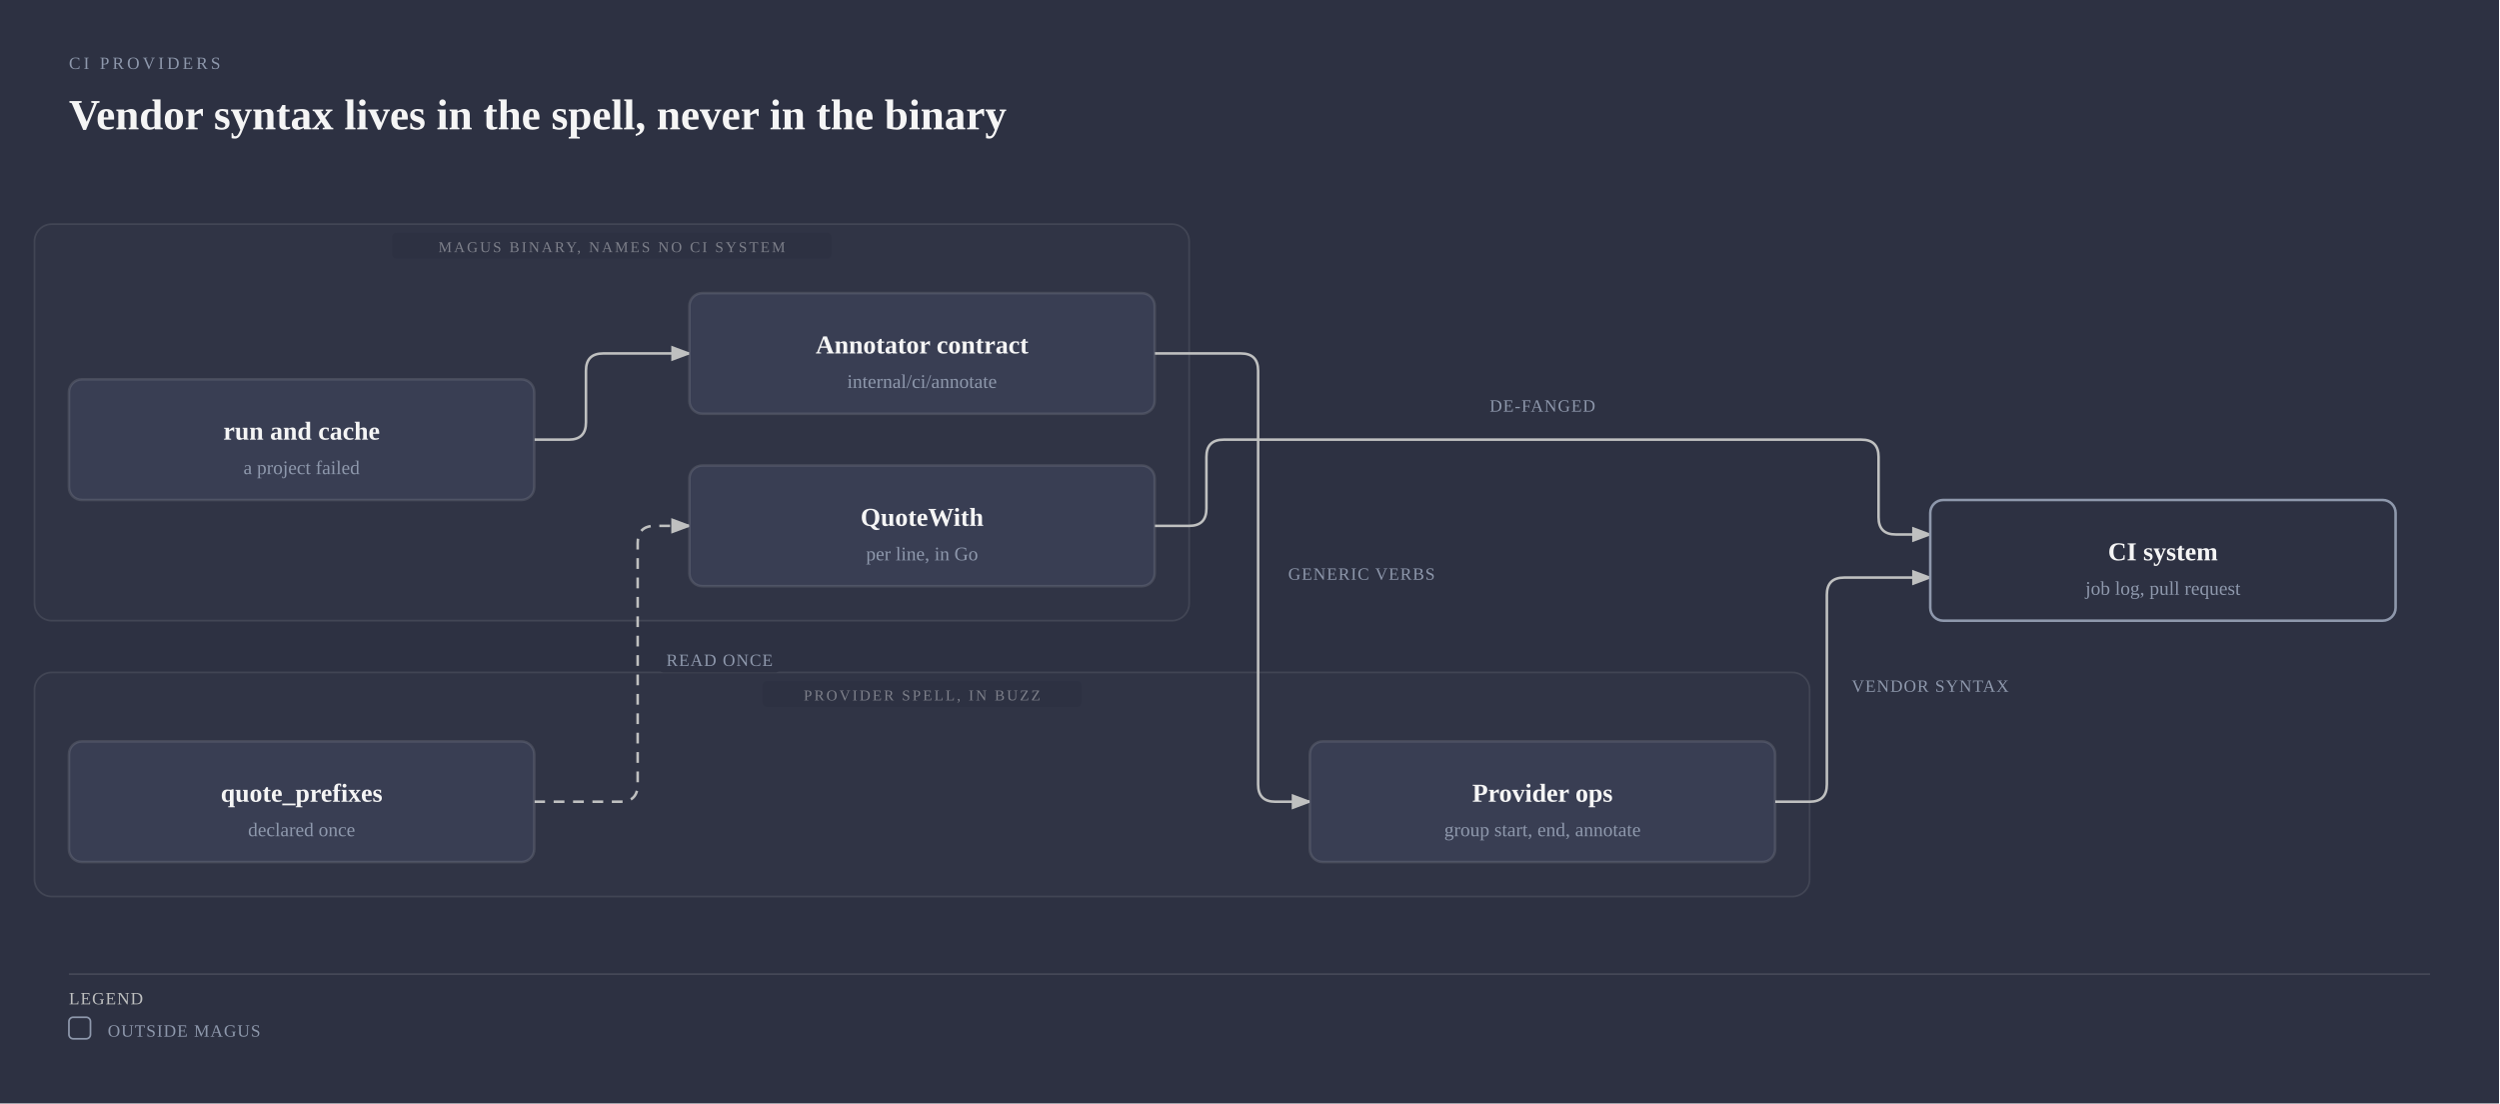
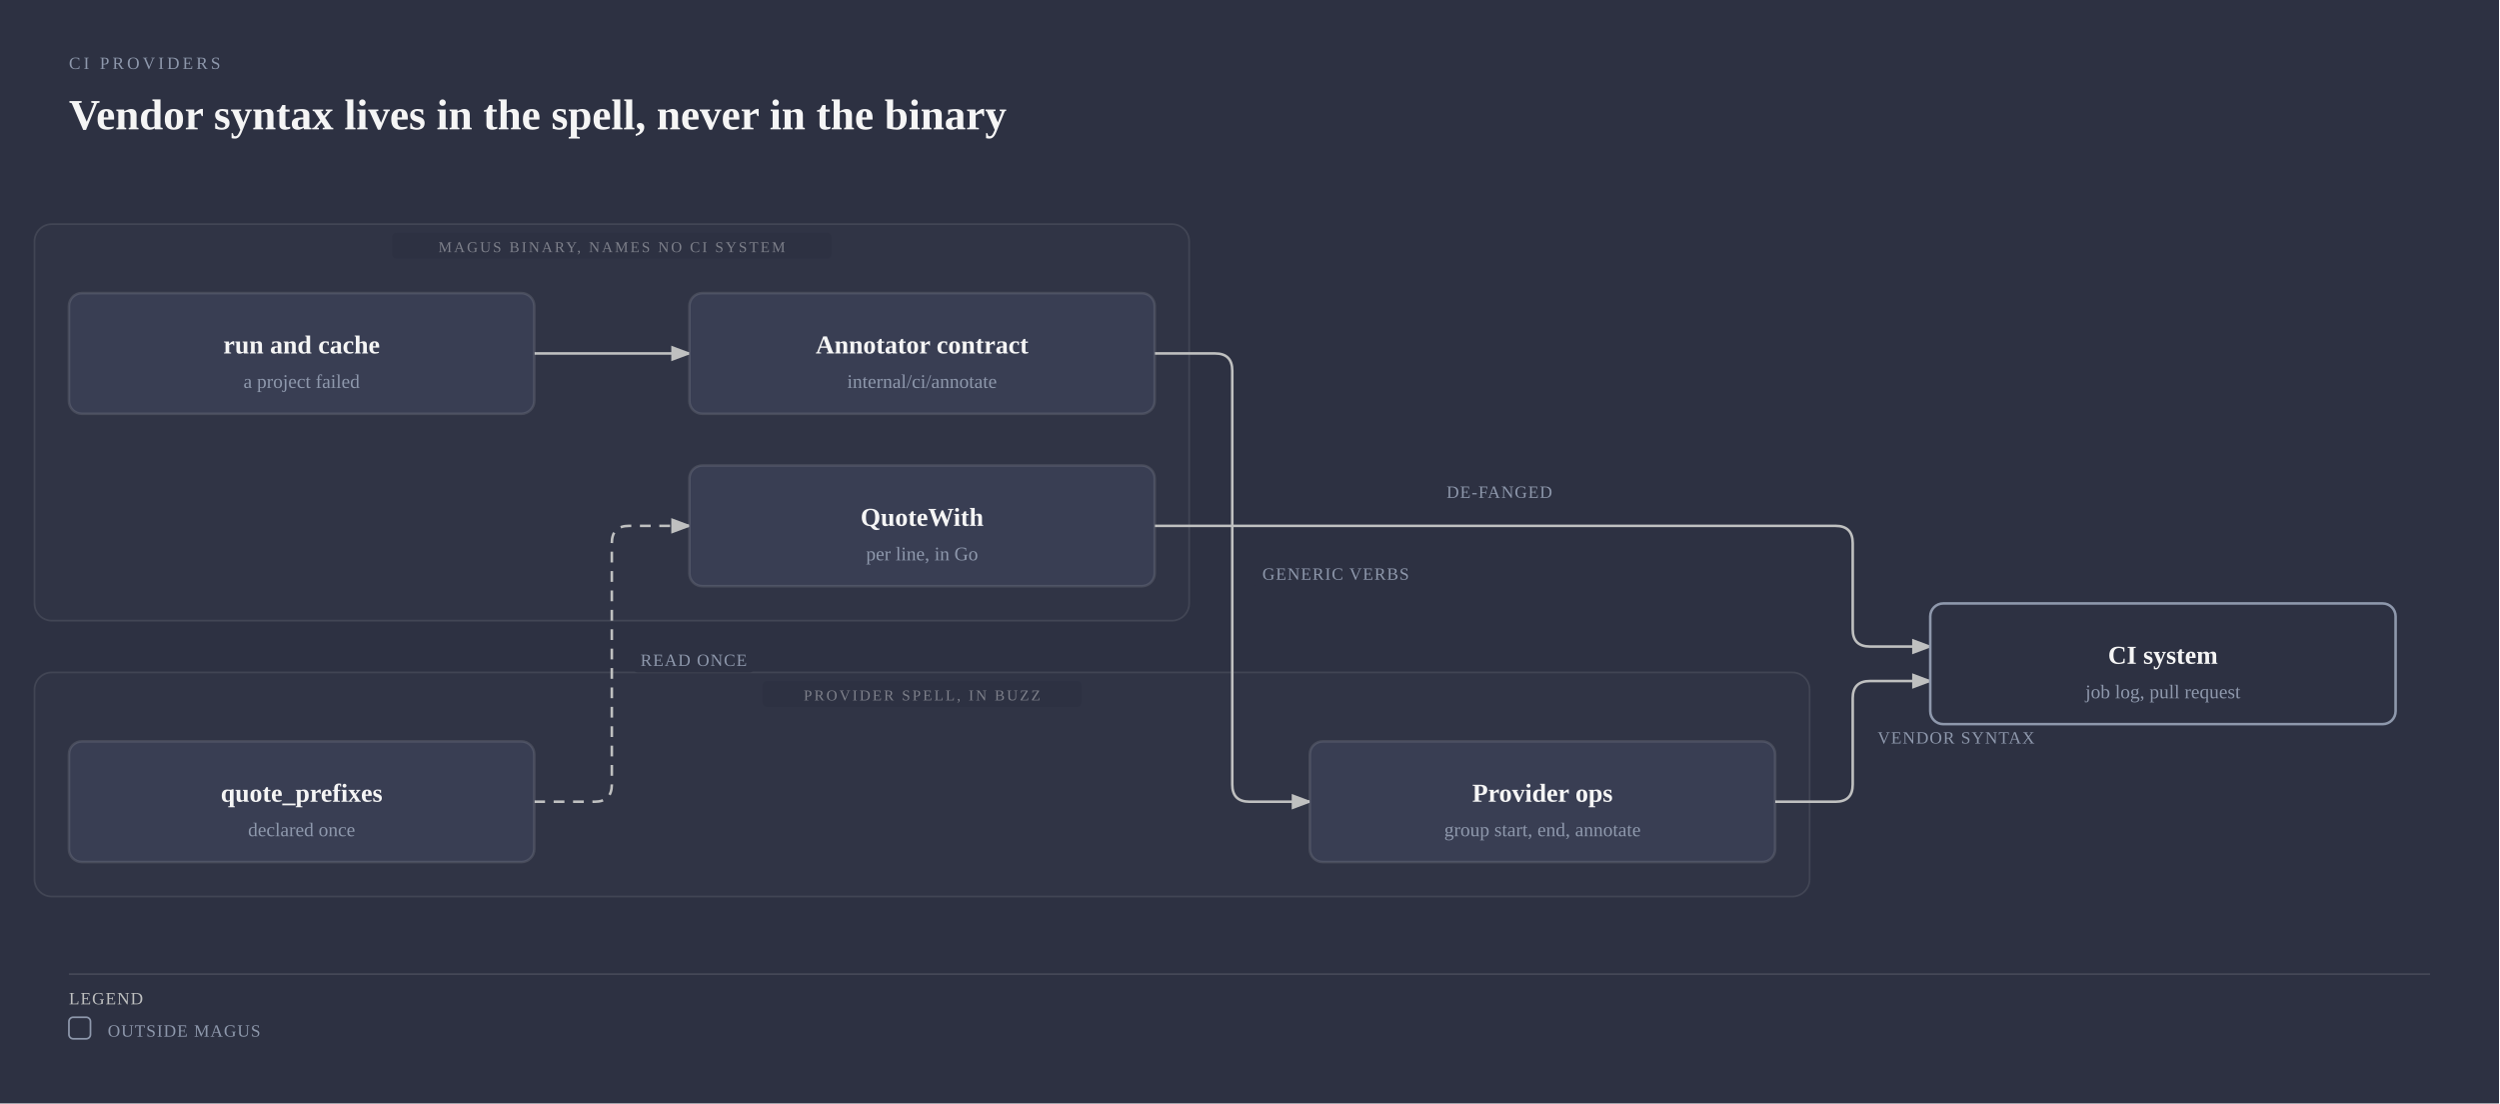
<svg xmlns="http://www.w3.org/2000/svg" viewBox="0 0 1160 512" width="1160" height="512" role="img" aria-labelledby="ci-providers-title ci-providers-desc" class="magus-diagram">
  <defs>
    <marker id="ci-providers-arrow-default" markerWidth="8" markerHeight="6" refX="7" refY="3" orient="auto">
      <polygon points="0 0, 8 3, 0 6" fill="#bfc0c0" />
    </marker>
    <marker id="ci-providers-arrow-accent" markerWidth="8" markerHeight="6" refX="7" refY="3" orient="auto">
      <polygon points="0 0, 8 3, 0 6" fill="#f08a59" />
    </marker>
    <marker id="ci-providers-arrow-link" markerWidth="8" markerHeight="6" refX="7" refY="3" orient="auto">
      <polygon points="0 0, 8 3, 0 6" fill="#6a95d8" />
    </marker>
  </defs>
  <rect width="100%" height="100%" fill="#2d3142" />
  <text x="32" y="32" fill="#8e98ac" font-size="8" font-family="var(--pico-font-family-monospace, monospace)" style="font-variant-ligatures:none" letter-spacing="0.18em">CI PROVIDERS</text>
  <text x="32" y="60" fill="#f5f5f5" font-size="20" font-weight="600" font-family="var(--pico-font-family, sans-serif)">Vendor syntax lives in the spell, never in the binary</text>
  <g transform="translate(0,40)">
    <rect x="16" y="64" width="536" height="184" rx="8" fill="#f5f5f5" fill-opacity="0.02" stroke="#f5f5f5" stroke-opacity="0.1" stroke-width="0.8" />
    <rect x="182" y="68" width="204" height="12" rx="2" fill="#2d3142" />
    <text x="284" y="77" fill="#f5f5f5" fill-opacity="0.4" font-size="7" font-family="var(--pico-font-family-monospace, monospace)" style="font-variant-ligatures:none" text-anchor="middle" letter-spacing="0.14em">MAGUS BINARY, NAMES NO CI SYSTEM</text>
    <rect x="16" y="272" width="824" height="104" rx="8" fill="#f5f5f5" fill-opacity="0.02" stroke="#f5f5f5" stroke-opacity="0.1" stroke-width="0.8" />
    <rect x="354" y="276" width="148" height="12" rx="2" fill="#2d3142" />
    <text x="428" y="285" fill="#f5f5f5" fill-opacity="0.4" font-size="7" font-family="var(--pico-font-family-monospace, monospace)" style="font-variant-ligatures:none" text-anchor="middle" letter-spacing="0.14em">PROVIDER SPELL, IN BUZZ</text>
-     <path data-edge="run-&gt;contract" d="M 248 164 L 264 164 Q 272 164 272 156 L 272 132 Q 272 124 280 124 L 320 124" fill="none" stroke="#bfc0c0" stroke-width="1.2" marker-end="url(#ci-providers-arrow-default)" />
-     <path data-edge="contract-&gt;ops" d="M 536 124 L 576 124 Q 584 124 584 132 L 584 324 Q 584 332 592 332 L 608 332" fill="none" stroke="#bfc0c0" stroke-width="1.2" marker-end="url(#ci-providers-arrow-default)" />
-     <path data-edge="ops-&gt;vendor" d="M 824 332 L 840 332 Q 848 332 848 324 L 848 236 Q 848 228 856 228 L 896 228" fill="none" stroke="#bfc0c0" stroke-width="1.2" marker-end="url(#ci-providers-arrow-default)" />
-     <path data-edge="prefixes-&gt;quote" d="M 248 332 L 288 332 Q 296 332 296 324 L 296 212 Q 296 204 304 204 L 320 204" fill="none" stroke="#bfc0c0" stroke-width="1.2" stroke-dasharray="5,4" marker-end="url(#ci-providers-arrow-default)" />
-     <path data-edge="quote-&gt;vendor" d="M 536 204 L 552 204 Q 560 204 560 196 L 560 172 Q 560 164 568 164 L 864 164 Q 872 164 872 172 L 872 200 Q 872 208 880 208 L 896 208" fill="none" stroke="#bfc0c0" stroke-width="1.2" marker-end="url(#ci-providers-arrow-default)" />
-     <rect x="594" y="220" width="76" height="12" rx="2" fill="#2d3142" />
-     <text x="632" y="229" fill="#8e98ac" font-size="8" font-family="var(--pico-font-family-monospace, monospace)" style="font-variant-ligatures:none" text-anchor="middle" letter-spacing="0.06em">GENERIC VERBS</text>
-     <rect x="858" y="272" width="76" height="12" rx="2" fill="#2d3142" />
-     <text x="896" y="281" fill="#8e98ac" font-size="8" font-family="var(--pico-font-family-monospace, monospace)" style="font-variant-ligatures:none" text-anchor="middle" letter-spacing="0.06em">VENDOR SYNTAX</text>
-     <rect x="306" y="260" width="56" height="12" rx="2" fill="#2d3142" />
-     <text x="334" y="269" fill="#8e98ac" font-size="8" font-family="var(--pico-font-family-monospace, monospace)" style="font-variant-ligatures:none" text-anchor="middle" letter-spacing="0.06em">READ ONCE</text>
-     <rect x="688" y="142" width="56" height="12" rx="2" fill="#2d3142" />
-     <text x="716" y="151" fill="#8e98ac" font-size="8" font-family="var(--pico-font-family-monospace, monospace)" style="font-variant-ligatures:none" text-anchor="middle" letter-spacing="0.06em">DE-FANGED</text>
+     <path data-edge="run-&gt;contract" d="M 248 124 L 320 124" fill="none" stroke="#bfc0c0" stroke-width="1.2" marker-end="url(#ci-providers-arrow-default)" />
+     <path data-edge="contract-&gt;ops" d="M 536 124 L 564 124 Q 572 124 572 132 L 572 324 Q 572 332 580 332 L 608 332" fill="none" stroke="#bfc0c0" stroke-width="1.2" marker-end="url(#ci-providers-arrow-default)" />
+     <path data-edge="ops-&gt;vendor" d="M 824 332 L 852 332 Q 860 332 860 324 L 860 284 Q 860 276 868 276 L 896 276" fill="none" stroke="#bfc0c0" stroke-width="1.2" marker-end="url(#ci-providers-arrow-default)" />
+     <path data-edge="prefixes-&gt;quote" d="M 248 332 L 276 332 Q 284 332 284 324 L 284 212 Q 284 204 292 204 L 320 204" fill="none" stroke="#bfc0c0" stroke-width="1.2" stroke-dasharray="5,4" marker-end="url(#ci-providers-arrow-default)" />
+     <path data-edge="quote-&gt;vendor" d="M 536 204 L 852 204 Q 860 204 860 212 L 860 252 Q 860 260 868 260 L 896 260" fill="none" stroke="#bfc0c0" stroke-width="1.2" marker-end="url(#ci-providers-arrow-default)" />
+     <rect x="582" y="220" width="76" height="12" rx="2" fill="#2d3142" />
+     <text x="620" y="229" fill="#8e98ac" font-size="8" font-family="var(--pico-font-family-monospace, monospace)" style="font-variant-ligatures:none" text-anchor="middle" letter-spacing="0.06em">GENERIC VERBS</text>
+     <rect x="870" y="296" width="76" height="12" rx="2" fill="#2d3142" />
+     <text x="908" y="305" fill="#8e98ac" font-size="8" font-family="var(--pico-font-family-monospace, monospace)" style="font-variant-ligatures:none" text-anchor="middle" letter-spacing="0.06em">VENDOR SYNTAX</text>
+     <rect x="294" y="260" width="56" height="12" rx="2" fill="#2d3142" />
+     <text x="322" y="269" fill="#8e98ac" font-size="8" font-family="var(--pico-font-family-monospace, monospace)" style="font-variant-ligatures:none" text-anchor="middle" letter-spacing="0.06em">READ ONCE</text>
+     <rect x="668" y="182" width="56" height="12" rx="2" fill="#2d3142" />
+     <text x="696" y="191" fill="#8e98ac" font-size="8" font-family="var(--pico-font-family-monospace, monospace)" style="font-variant-ligatures:none" text-anchor="middle" letter-spacing="0.06em">DE-FANGED</text>
    <g data-node="run">
-       <rect x="32" y="136" width="216" height="56" rx="6" fill="#2d3142" />
-       <rect x="32" y="136" width="216" height="56" rx="6" fill="#393e53" stroke="rgba(245,245,245,0.12)" stroke-width="1.2" />
-       <text x="140" y="164" fill="#f5f5f5" font-size="12" font-weight="600" font-family="var(--pico-font-family, sans-serif)" text-anchor="middle">run and cache</text>
-       <text x="140" y="180" fill="#8e98ac" font-size="9" font-family="var(--pico-font-family-monospace, monospace)" style="font-variant-ligatures:none" text-anchor="middle">a project failed</text>
+       <rect x="32" y="96" width="216" height="56" rx="6" fill="#2d3142" />
+       <rect x="32" y="96" width="216" height="56" rx="6" fill="#393e53" stroke="rgba(245,245,245,0.12)" stroke-width="1.2" />
+       <text x="140" y="124" fill="#f5f5f5" font-size="12" font-weight="600" font-family="var(--pico-font-family, sans-serif)" text-anchor="middle">run and cache</text>
+       <text x="140" y="140" fill="#8e98ac" font-size="9" font-family="var(--pico-font-family-monospace, monospace)" style="font-variant-ligatures:none" text-anchor="middle">a project failed</text>
    </g>
    <g data-node="contract" data-anchor="internal/ci">
      <rect x="320" y="96" width="216" height="56" rx="6" fill="#2d3142" />
      <rect x="320" y="96" width="216" height="56" rx="6" fill="#393e53" stroke="rgba(245,245,245,0.12)" stroke-width="1.2" />
      <text x="428" y="124" fill="#f5f5f5" font-size="12" font-weight="600" font-family="var(--pico-font-family, sans-serif)" text-anchor="middle">Annotator contract</text>
      <text x="428" y="140" fill="#8e98ac" font-size="9" font-family="var(--pico-font-family-monospace, monospace)" style="font-variant-ligatures:none" text-anchor="middle">internal/ci/annotate</text>
    </g>
    <g data-node="quote" data-anchor="internal/ci">
      <rect x="320" y="176" width="216" height="56" rx="6" fill="#2d3142" />
      <rect x="320" y="176" width="216" height="56" rx="6" fill="#393e53" stroke="rgba(245,245,245,0.12)" stroke-width="1.2" />
      <text x="428" y="204" fill="#f5f5f5" font-size="12" font-weight="600" font-family="var(--pico-font-family, sans-serif)" text-anchor="middle">QuoteWith</text>
      <text x="428" y="220" fill="#8e98ac" font-size="9" font-family="var(--pico-font-family-monospace, monospace)" style="font-variant-ligatures:none" text-anchor="middle">per line, in Go</text>
    </g>
    <g data-node="ops">
      <rect x="608" y="304" width="216" height="56" rx="6" fill="#2d3142" />
      <rect x="608" y="304" width="216" height="56" rx="6" fill="#393e53" stroke="rgba(245,245,245,0.12)" stroke-width="1.2" />
      <text x="716" y="332" fill="#f5f5f5" font-size="12" font-weight="600" font-family="var(--pico-font-family, sans-serif)" text-anchor="middle">Provider ops</text>
      <text x="716" y="348" fill="#8e98ac" font-size="9" font-family="var(--pico-font-family-monospace, monospace)" style="font-variant-ligatures:none" text-anchor="middle">group start, end, annotate</text>
    </g>
    <g data-node="prefixes">
      <rect x="32" y="304" width="216" height="56" rx="6" fill="#2d3142" />
      <rect x="32" y="304" width="216" height="56" rx="6" fill="#393e53" stroke="rgba(245,245,245,0.12)" stroke-width="1.2" />
      <text x="140" y="332" fill="#f5f5f5" font-size="12" font-weight="600" font-family="var(--pico-font-family, sans-serif)" text-anchor="middle">quote_prefixes</text>
      <text x="140" y="348" fill="#8e98ac" font-size="9" font-family="var(--pico-font-family-monospace, monospace)" style="font-variant-ligatures:none" text-anchor="middle">declared once</text>
    </g>
    <g data-node="vendor">
-       <rect x="896" y="192" width="216" height="56" rx="6" fill="#2d3142" />
-       <rect x="896" y="192" width="216" height="56" rx="6" fill="#2d3142" stroke="#8e98ac" stroke-width="1.2" />
-       <text x="1004" y="220" fill="#f5f5f5" font-size="12" font-weight="600" font-family="var(--pico-font-family, sans-serif)" text-anchor="middle">CI system</text>
-       <text x="1004" y="236" fill="#8e98ac" font-size="9" font-family="var(--pico-font-family-monospace, monospace)" style="font-variant-ligatures:none" text-anchor="middle">job log, pull request</text>
+       <rect x="896" y="240" width="216" height="56" rx="6" fill="#2d3142" />
+       <rect x="896" y="240" width="216" height="56" rx="6" fill="#2d3142" stroke="#8e98ac" stroke-width="1.2" />
+       <text x="1004" y="268" fill="#f5f5f5" font-size="12" font-weight="600" font-family="var(--pico-font-family, sans-serif)" text-anchor="middle">CI system</text>
+       <text x="1004" y="284" fill="#8e98ac" font-size="9" font-family="var(--pico-font-family-monospace, monospace)" style="font-variant-ligatures:none" text-anchor="middle">job log, pull request</text>
    </g>
    <line x1="32" y1="412" x2="1128" y2="412" stroke="rgba(245,245,245,0.12)" stroke-width="0.8" />
    <text x="32" y="426" fill="#bfc0c0" font-size="8" font-family="var(--pico-font-family-monospace, monospace)" style="font-variant-ligatures:none" letter-spacing="0.06em">LEGEND</text>
    <rect x="32" y="432" width="10" height="10" rx="2" fill="#2d3142" stroke="#8e98ac" stroke-width="0.8" />
    <text x="50" y="441" fill="#8e98ac" font-size="8" font-family="var(--pico-font-family-monospace, monospace)" style="font-variant-ligatures:none" letter-spacing="0.06em">OUTSIDE MAGUS</text>
  </g>
</svg>
